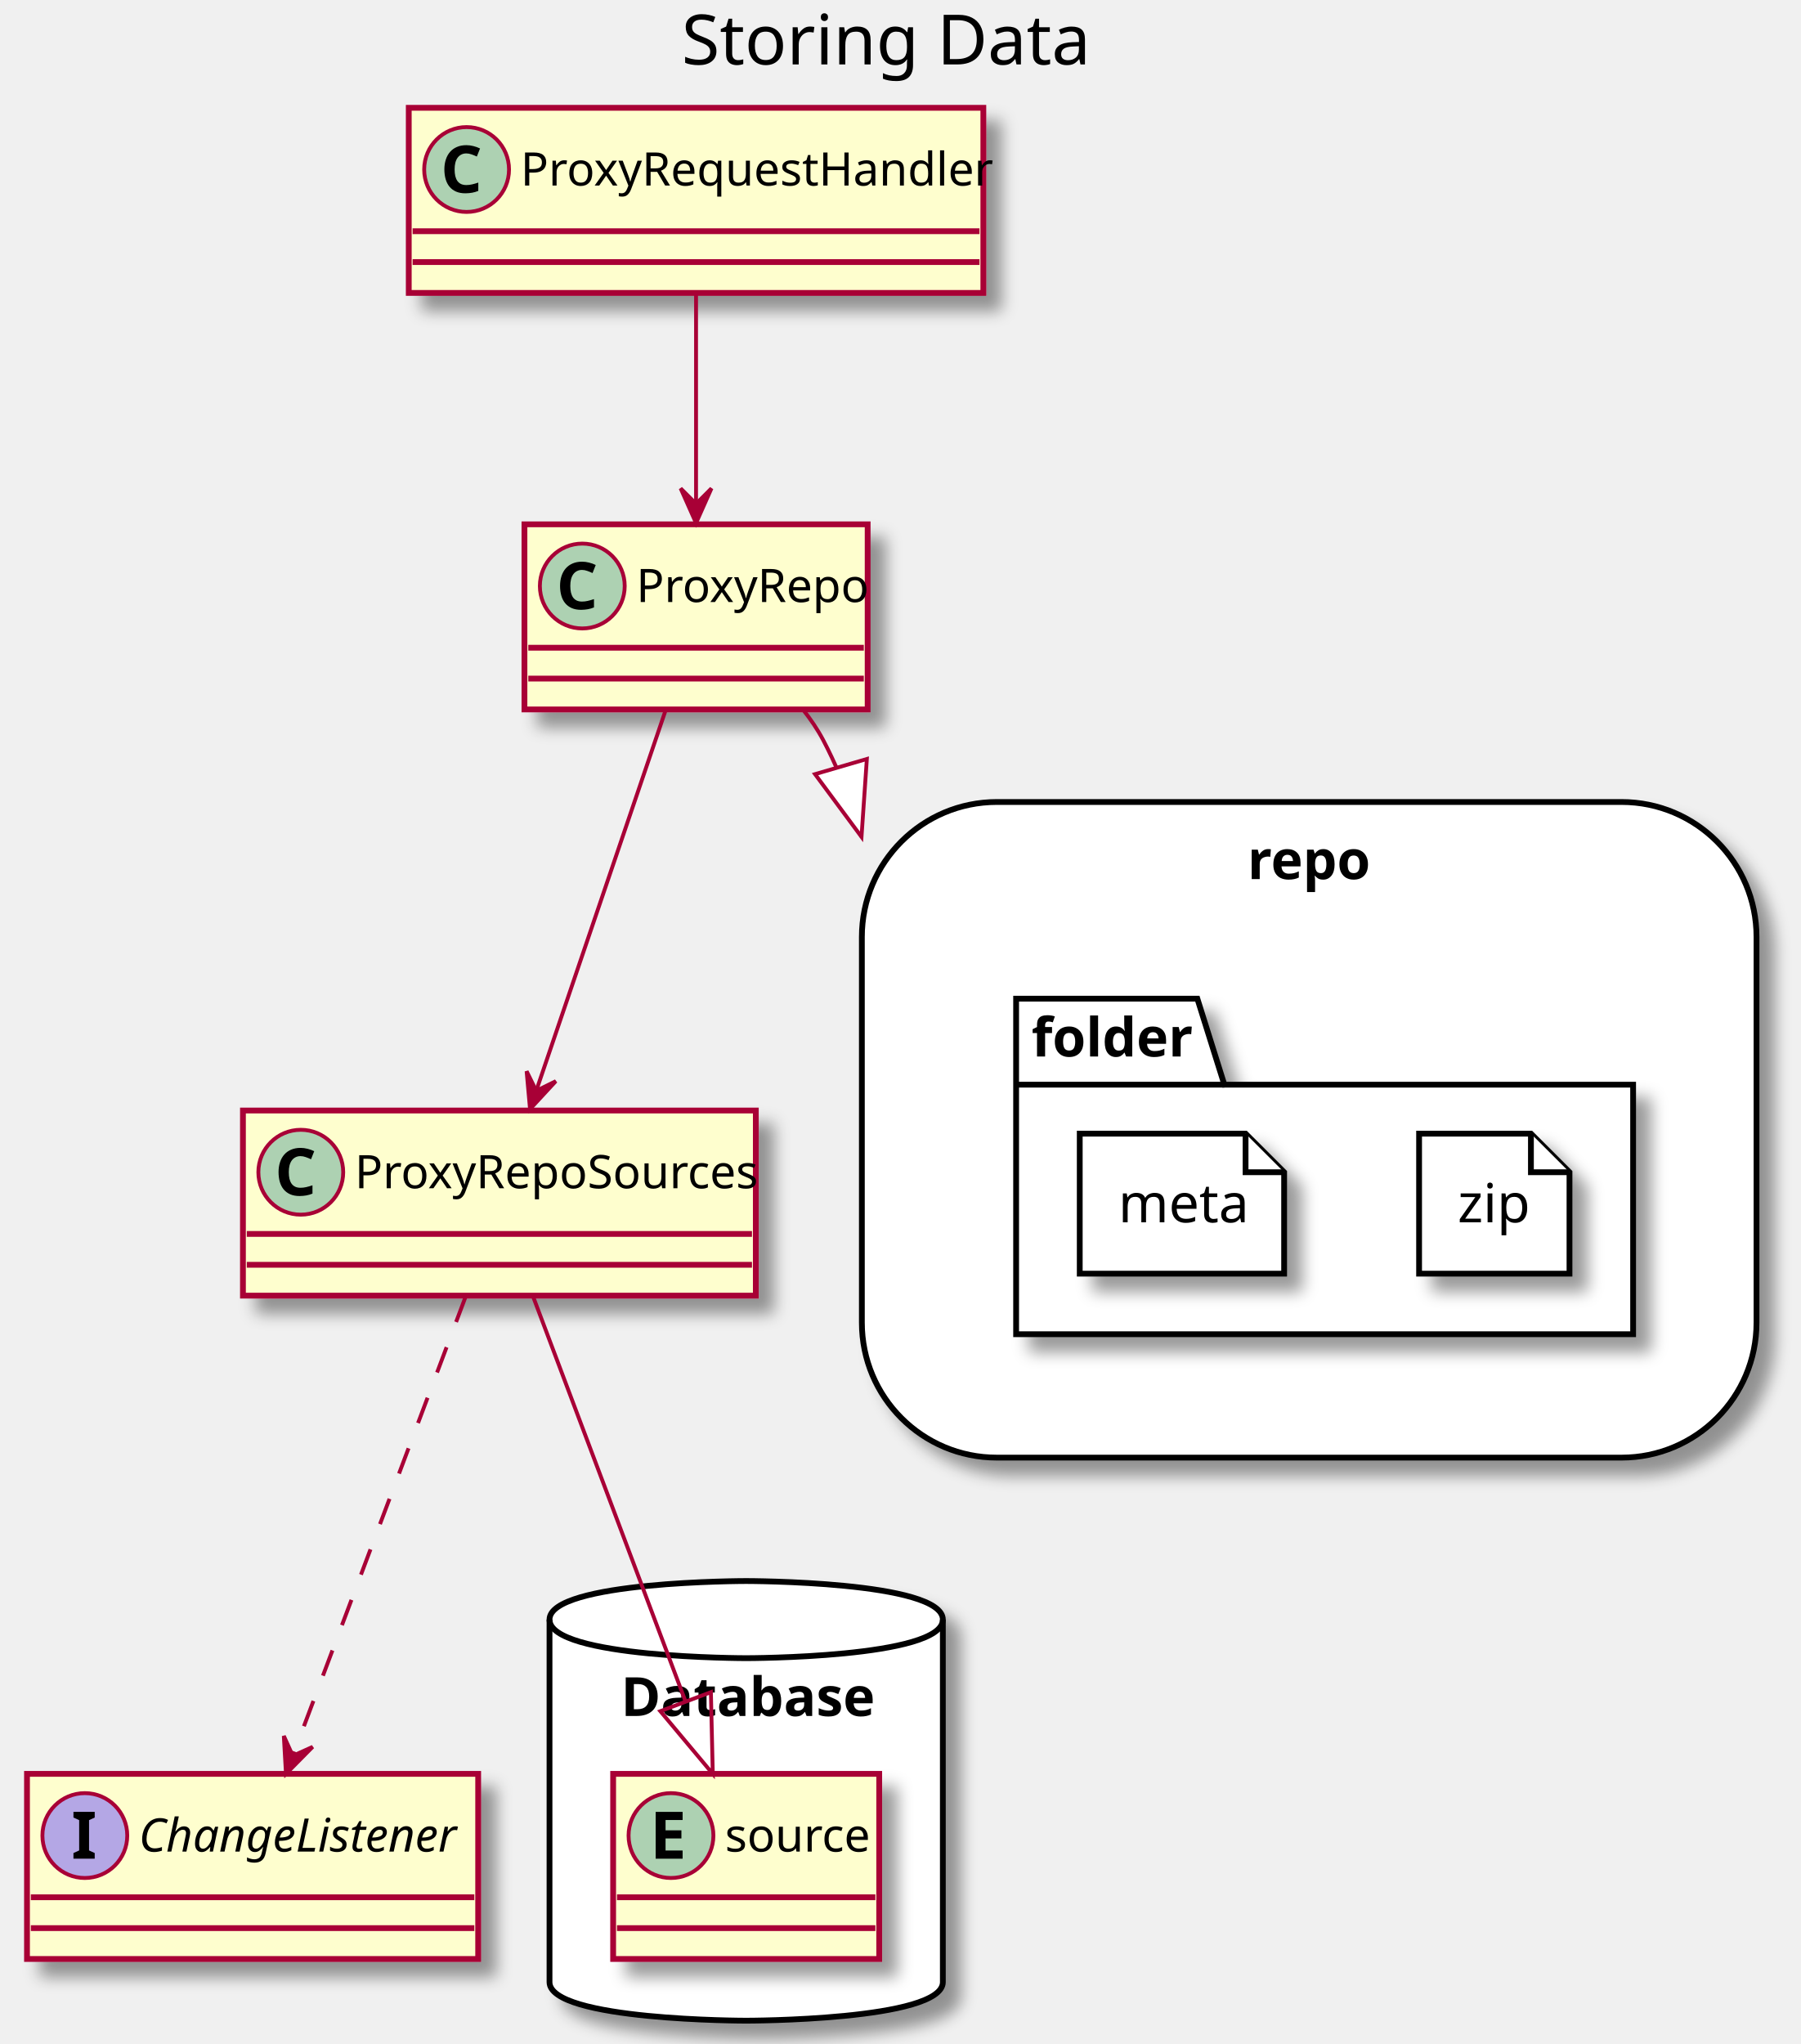
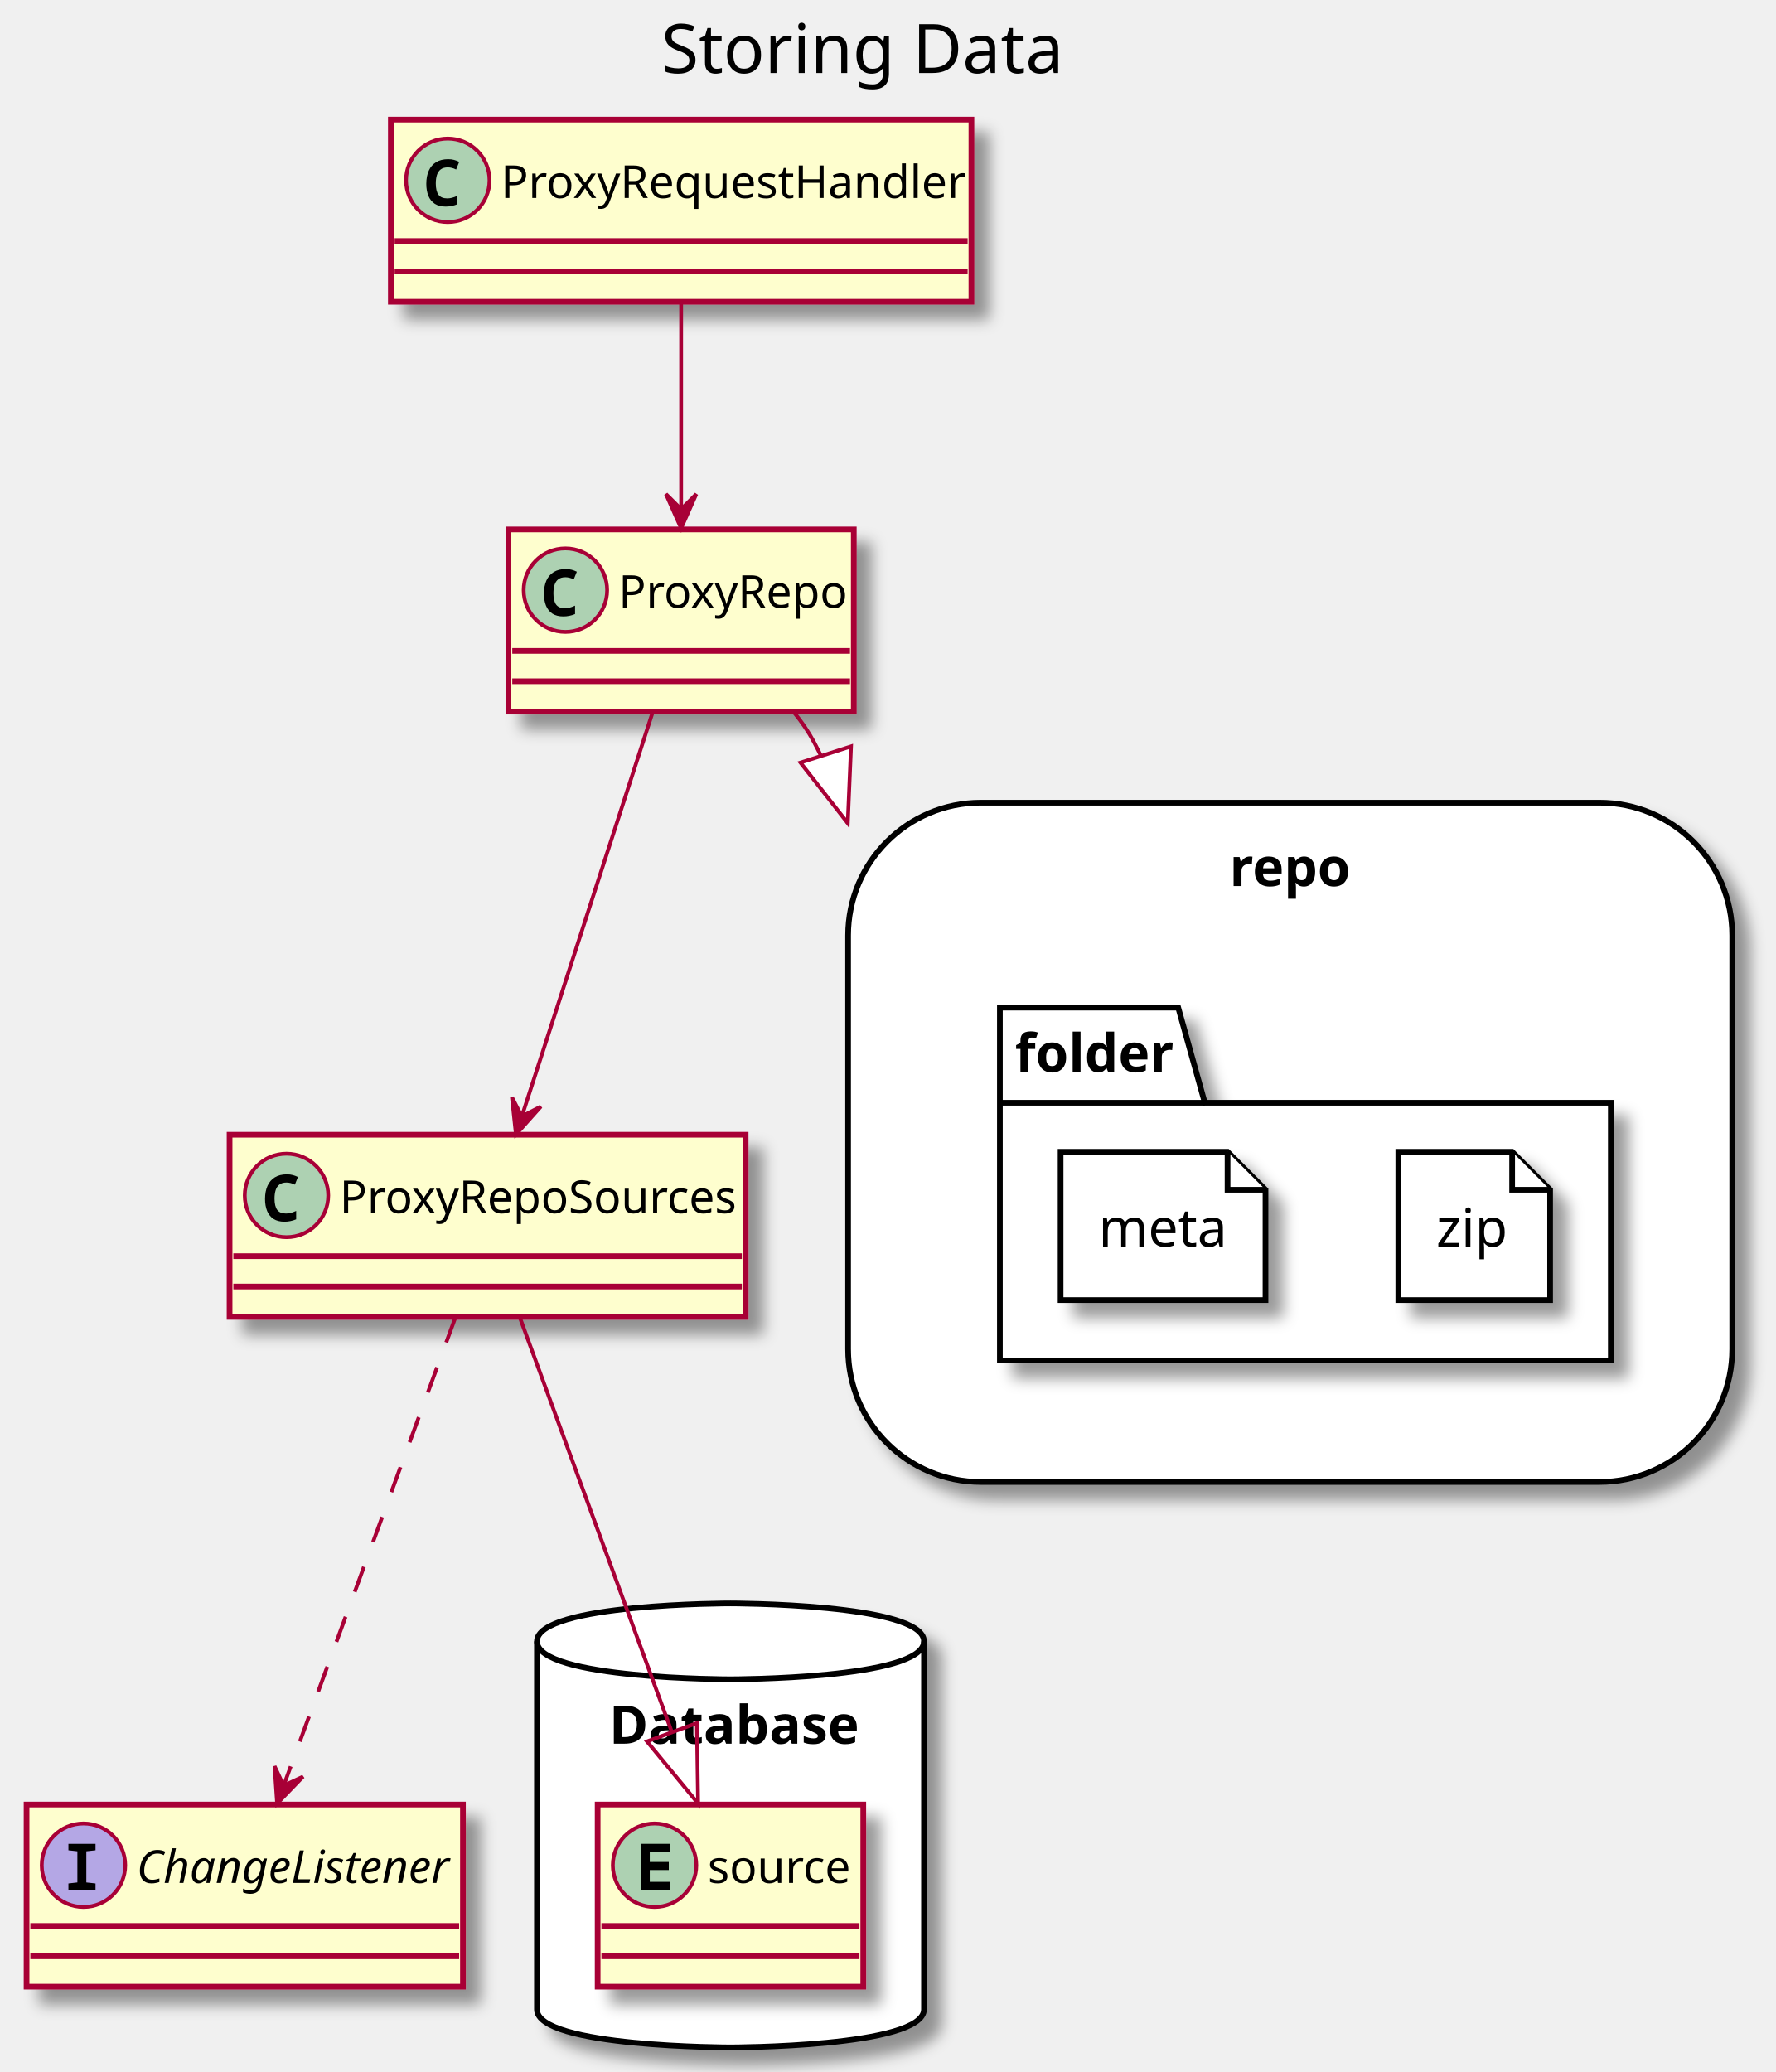
- <svg xmlns="http://www.w3.org/2000/svg" contentScriptType="application/ecmascript" contentStyleType="text/css" height="530px" preserveAspectRatio="none" style="width:467px;height:530px;" version="1.1" viewBox="0 0 467 530" width="467px" zoomAndPan="magnify">
+ <svg xmlns="http://www.w3.org/2000/svg" contentScriptType="application/ecmascript" contentStyleType="text/css" height="546px" preserveAspectRatio="none" style="width:468px;height:546px;background:#FFFFFF;" version="1.1" viewBox="0 0 468 546" width="468px" zoomAndPan="magnify">
  <defs>
    <filter height="300%" id="f1xf81gv9rf2rd" width="300%" x="-1" y="-1">
      <feGaussianBlur result="blurOut" stdDeviation="2.0" />
      <feColorMatrix in="blurOut" result="blurOut2" type="matrix" values="0 0 0 0 0 0 0 0 0 0 0 0 0 0 0 0 0 0 .4 0" />
      <feOffset dx="4.0" dy="4.0" in="blurOut2" result="blurOut3" />
      <feBlend in="SourceGraphic" in2="blurOut3" mode="normal" />
    </filter>
  </defs>
  <g>
-     <text fill="#000000" font-family="sans-serif" font-size="18" lengthAdjust="spacing" textLength="101" x="176.75" y="16.708">Storing Data</text>
-     <rect fill="#FFFFFF" filter="url(#f1xf81gv9rf2rd)" height="170" rx="35" ry="35" style="stroke:#000000;stroke-width:1.5;" width="232" x="223.5" y="207.953" />
-     <text fill="#000000" font-family="sans-serif" font-size="14" font-weight="bold" lengthAdjust="spacing" textLength="32" x="323.5" y="227.948">repo</text>
-     <polygon fill="#FFFFFF" filter="url(#f1xf81gv9rf2rd)" points="263.5,258.953,310.5,258.953,317.5,281.25,423.5,281.25,423.5,345.953,263.5,345.953,263.5,258.953" style="stroke:#000000;stroke-width:1.5;" />
-     <line style="stroke:#000000;stroke-width:1.5;" x1="263.5" x2="317.5" y1="281.25" y2="281.25" />
-     <text fill="#000000" font-family="sans-serif" font-size="14" font-weight="bold" lengthAdjust="spacing" textLength="41" x="267.5" y="273.948">folder</text>
-     <path d="M142.5,419.953 C142.5,409.953 193.5,409.953 193.5,409.953 C193.5,409.953 244.5,409.953 244.5,419.953 L244.5,513.953 C244.5,523.953 193.5,523.953 193.5,523.953 C193.5,523.953 142.5,523.953 142.5,513.953 L142.5,419.953 " fill="#FFFFFF" filter="url(#f1xf81gv9rf2rd)" style="stroke:#000000;stroke-width:1.5;" />
-     <path d="M142.5,419.953 C142.5,429.953 193.5,429.953 193.5,429.953 C193.5,429.953 244.5,429.953 244.5,419.953 " fill="none" style="stroke:#000000;stroke-width:1.5;" />
-     <text fill="#000000" font-family="sans-serif" font-size="14" font-weight="bold" lengthAdjust="spacing" textLength="65" x="161" y="444.948">Database</text>
-     <polygon fill="#FFFFFF" filter="url(#f1xf81gv9rf2rd)" points="368,293.953,368,330.25,407,330.25,407,303.953,397,293.953,368,293.953" style="stroke:#000000;stroke-width:1.5;" />
-     <path d="M397,293.953 L397,303.953 L407,303.953 " fill="#FFFFFF" style="stroke:#000000;stroke-width:1.5;" />
-     <text fill="#000000" font-family="sans-serif" font-size="14" lengthAdjust="spacing" textLength="19" x="378" y="316.948">zip</text>
-     <polygon fill="#FFFFFF" filter="url(#f1xf81gv9rf2rd)" points="280,293.953,280,330.25,333,330.25,333,303.953,323,293.953,280,293.953" style="stroke:#000000;stroke-width:1.5;" />
-     <path d="M323,293.953 L323,303.953 L333,303.953 " fill="#FFFFFF" style="stroke:#000000;stroke-width:1.5;" />
-     <text fill="#000000" font-family="sans-serif" font-size="14" lengthAdjust="spacing" textLength="33" x="290" y="316.948">meta</text>
-     <rect codeLine="25" fill="#FEFECE" filter="url(#f1xf81gv9rf2rd)" height="48" id="source" style="stroke:#A80036;stroke-width:1.5;" width="69" x="159" y="459.953" />
-     <ellipse cx="174" cy="475.953" fill="#ADD1B2" rx="11" ry="11" style="stroke:#A80036;stroke-width:1.0;" />
-     <path d="M177.016,481.953 L170.031,481.953 L170.031,469.812 L177.016,469.812 L177.016,471.922 L172.594,471.922 L172.594,474.594 L176.703,474.594 L176.703,476.703 L172.594,476.703 L172.594,479.828 L177.016,479.828 L177.016,481.953 Z " fill="#000000" />
-     <text fill="#000000" font-family="sans-serif" font-size="12" lengthAdjust="spacing" textLength="37" x="188" y="480.107">source</text>
-     <line style="stroke:#A80036;stroke-width:1.5;" x1="160" x2="227" y1="491.953" y2="491.953" />
-     <line style="stroke:#A80036;stroke-width:1.5;" x1="160" x2="227" y1="499.953" y2="499.953" />
-     <rect codeLine="4" fill="#FEFECE" filter="url(#f1xf81gv9rf2rd)" height="48" id="ProxyRequestHandler" style="stroke:#A80036;stroke-width:1.5;" width="149" x="106" y="27.953" />
-     <ellipse cx="121" cy="43.953" fill="#ADD1B2" rx="11" ry="11" style="stroke:#A80036;stroke-width:1.0;" />
-     <path d="M120.938,39.781 Q120.188,39.781 119.625,40.078 Q119.062,40.359 118.672,40.891 Q118.281,41.422 118.078,42.203 Q117.891,42.969 117.891,43.922 Q117.891,44.891 118.062,45.656 Q118.25,46.406 118.609,46.922 Q118.984,47.438 119.562,47.719 Q120.141,47.984 120.938,47.984 Q121.672,47.984 122.406,47.812 Q123.156,47.641 124.031,47.344 L124.031,49.5 Q123.625,49.656 123.234,49.781 Q122.844,49.891 122.438,49.969 Q122.031,50.047 121.609,50.078 Q121.188,50.125 120.688,50.125 Q119.281,50.125 118.25,49.672 Q117.234,49.219 116.562,48.406 Q115.891,47.594 115.562,46.453 Q115.234,45.297 115.234,43.906 Q115.234,42.531 115.609,41.375 Q115.984,40.219 116.703,39.391 Q117.422,38.562 118.484,38.109 Q119.547,37.641 120.938,37.641 Q121.844,37.641 122.75,37.875 Q123.656,38.094 124.484,38.5 L123.656,40.594 Q122.969,40.266 122.281,40.031 Q121.594,39.781 120.938,39.781 Z " fill="#000000" />
-     <text fill="#000000" font-family="sans-serif" font-size="12" lengthAdjust="spacing" textLength="117" x="135" y="48.107">ProxyRequestHandler</text>
-     <line style="stroke:#A80036;stroke-width:1.5;" x1="107" x2="254" y1="59.953" y2="59.953" />
-     <line style="stroke:#A80036;stroke-width:1.5;" x1="107" x2="254" y1="67.953" y2="67.953" />
-     <rect codeLine="7" fill="#FEFECE" filter="url(#f1xf81gv9rf2rd)" height="48" id="ProxyRepo" style="stroke:#A80036;stroke-width:1.5;" width="89" x="136" y="135.953" />
-     <ellipse cx="151" cy="151.953" fill="#ADD1B2" rx="11" ry="11" style="stroke:#A80036;stroke-width:1.0;" />
-     <path d="M150.938,147.781 Q150.188,147.781 149.625,148.078 Q149.062,148.359 148.672,148.891 Q148.281,149.422 148.078,150.203 Q147.891,150.969 147.891,151.922 Q147.891,152.891 148.062,153.656 Q148.25,154.406 148.609,154.922 Q148.984,155.438 149.562,155.719 Q150.141,155.984 150.938,155.984 Q151.672,155.984 152.406,155.812 Q153.156,155.641 154.031,155.344 L154.031,157.5 Q153.625,157.656 153.234,157.781 Q152.844,157.891 152.438,157.969 Q152.031,158.047 151.609,158.078 Q151.188,158.125 150.688,158.125 Q149.281,158.125 148.25,157.672 Q147.234,157.219 146.562,156.406 Q145.891,155.594 145.562,154.453 Q145.234,153.297 145.234,151.906 Q145.234,150.531 145.609,149.375 Q145.984,148.219 146.703,147.391 Q147.422,146.562 148.484,146.109 Q149.547,145.641 150.938,145.641 Q151.844,145.641 152.75,145.875 Q153.656,146.094 154.484,146.5 L153.656,148.594 Q152.969,148.266 152.281,148.031 Q151.594,147.781 150.938,147.781 Z " fill="#000000" />
-     <text fill="#000000" font-family="sans-serif" font-size="12" lengthAdjust="spacing" textLength="57" x="165" y="156.107">ProxyRepo</text>
-     <line style="stroke:#A80036;stroke-width:1.5;" x1="137" x2="224" y1="167.953" y2="167.953" />
-     <line style="stroke:#A80036;stroke-width:1.5;" x1="137" x2="224" y1="175.953" y2="175.953" />
-     <rect codeLine="10" fill="#FEFECE" filter="url(#f1xf81gv9rf2rd)" height="48" id="ProxyRepoSources" style="stroke:#A80036;stroke-width:1.5;" width="133" x="63" y="287.953" />
-     <ellipse cx="78" cy="303.953" fill="#ADD1B2" rx="11" ry="11" style="stroke:#A80036;stroke-width:1.0;" />
-     <path d="M77.938,299.781 Q77.188,299.781 76.625,300.078 Q76.062,300.359 75.672,300.891 Q75.281,301.422 75.078,302.203 Q74.891,302.969 74.891,303.922 Q74.891,304.891 75.062,305.656 Q75.25,306.406 75.609,306.922 Q75.984,307.438 76.562,307.719 Q77.141,307.984 77.938,307.984 Q78.672,307.984 79.406,307.812 Q80.156,307.641 81.031,307.344 L81.031,309.5 Q80.625,309.656 80.234,309.781 Q79.844,309.891 79.438,309.969 Q79.031,310.047 78.609,310.078 Q78.188,310.125 77.688,310.125 Q76.281,310.125 75.25,309.672 Q74.234,309.219 73.562,308.406 Q72.891,307.594 72.562,306.453 Q72.234,305.297 72.234,303.906 Q72.234,302.531 72.609,301.375 Q72.984,300.219 73.703,299.391 Q74.422,298.562 75.484,298.109 Q76.547,297.641 77.938,297.641 Q78.844,297.641 79.75,297.875 Q80.656,298.094 81.484,298.5 L80.656,300.594 Q79.969,300.266 79.281,300.031 Q78.594,299.781 77.938,299.781 Z " fill="#000000" />
-     <text fill="#000000" font-family="sans-serif" font-size="12" lengthAdjust="spacing" textLength="101" x="92" y="308.107">ProxyRepoSources</text>
-     <line style="stroke:#A80036;stroke-width:1.5;" x1="64" x2="195" y1="319.953" y2="319.953" />
-     <line style="stroke:#A80036;stroke-width:1.5;" x1="64" x2="195" y1="327.953" y2="327.953" />
-     <rect codeLine="30" fill="#FEFECE" filter="url(#f1xf81gv9rf2rd)" height="48" id="ChangeListener" style="stroke:#A80036;stroke-width:1.5;" width="117" x="7" y="459.953" />
-     <ellipse cx="22" cy="475.953" fill="#B4A7E5" rx="11" ry="11" style="stroke:#A80036;stroke-width:1.0;" />
-     <path d="M24.562,481.953 L19.047,481.953 L19.047,480.484 L20.531,479.812 L20.531,471.953 L19.047,471.281 L19.047,469.812 L24.562,469.812 L24.562,471.281 L23.094,471.953 L23.094,479.812 L24.562,480.484 L24.562,481.953 Z " fill="#000000" />
-     <text fill="#000000" font-family="sans-serif" font-size="12" font-style="italic" lengthAdjust="spacing" textLength="85" x="36" y="480.107">ChangeListener</text>
-     <line style="stroke:#A80036;stroke-width:1.5;" x1="8" x2="123" y1="491.953" y2="491.953" />
-     <line style="stroke:#A80036;stroke-width:1.5;" x1="8" x2="123" y1="499.953" y2="499.953" />
-     <path codeLine="33" d="M180.5,75.953 C180.5,91.953 180.5,113.403 180.5,130.483 " fill="none" id="ProxyRequestHandler-to-ProxyRepo" style="stroke:#A80036;stroke-width:1.0;" />
-     <polygon fill="#A80036" points="180.5,135.633,184.5,126.633,180.5,130.633,176.5,126.633,180.5,135.633" style="stroke:#A80036;stroke-width:1.0;" />
-     <path codeLine="34" d="M208.21,183.973 C210.23,186.503 212.04,189.173 213.5,191.953 C216.559,197.781 219.137,203.976 221.308,210.36 C221.85,211.956 222.367,213.564 222.86,215.181 C222.983,215.585 223.105,215.99 223.225,216.395 C223.285,216.597 223.345,216.8 223.404,217.003 " fill="none" id="ProxyRepo-to-repo" style="stroke:#A80036;stroke-width:1.0;" />
-     <polygon fill="#FFFFFF" points="223.404,217.003,224.792,196.802,211.354,200.731,223.404,217.003" style="stroke:#A80036;stroke-width:1.0;" />
-     <path codeLine="35" d="M172.64,184.063 C163.61,210.633 148.78,254.243 139.08,282.773 " fill="none" id="ProxyRepo-to-ProxyRepoSources" style="stroke:#A80036;stroke-width:1.0;" />
-     <polygon fill="#A80036" points="137.45,287.573,144.137,280.342,139.061,282.84,136.563,277.764,137.45,287.573" style="stroke:#A80036;stroke-width:1.0;" />
-     <path codeLine="36" d="M138.26,336.233 C148.41,363.193 165.33,408.123 177.77,441.173 " fill="none" id="ProxyRepoSources-to-source" style="stroke:#A80036;stroke-width:1.0;" />
-     <polygon fill="none" points="184.35,438.773,184.84,459.953,171.24,443.703,184.35,438.773" style="stroke:#A80036;stroke-width:1.0;" />
-     <path codeLine="37" d="M120.74,336.233 C109.05,367.263 88.41,422.103 75.94,455.223 " fill="none" id="ProxyRepoSources-to-ChangeListener" style="stroke:#A80036;stroke-width:1.0;stroke-dasharray:7.0,7.0;" />
-     <polygon fill="#A80036" points="74.16,459.953,81.084,452.949,75.928,455.276,73.601,450.12,74.16,459.953" style="stroke:#A80036;stroke-width:1.0;" />
+     <text fill="#000000" font-family="sans-serif" font-size="18" lengthAdjust="spacing" textLength="107" x="174.25" y="19.242">Storing Data</text>
+     <rect fill="#FFFFFF" filter="url(#f1xf81gv9rf2rd)" height="179" rx="35" ry="35" style="stroke:#000000;stroke-width:1.5;" width="233" x="223.5" y="211.516" />
+     <text fill="#000000" font-family="sans-serif" font-size="14" font-weight="bold" lengthAdjust="spacing" textLength="32" x="324" y="233.482">repo</text>
+     <polygon fill="#FFFFFF" filter="url(#f1xf81gv9rf2rd)" points="263.5,265.516,310.5,265.516,317.5,290.584,424.5,290.584,424.5,358.516,263.5,358.516,263.5,265.516" style="stroke:#000000;stroke-width:1.5;" />
+     <line style="stroke:#000000;stroke-width:1.5;" x1="263.5" x2="317.5" y1="290.584" y2="290.584" />
+     <text fill="#000000" font-family="sans-serif" font-size="14" font-weight="bold" lengthAdjust="spacing" textLength="41" x="267.5" y="282.482">folder</text>
+     <path d="M141.5,432.516 C141.5,422.516 192.5,422.516 192.5,422.516 C192.5,422.516 243.5,422.516 243.5,432.516 L243.5,529.516 C243.5,539.516 192.5,539.516 192.5,539.516 C192.5,539.516 141.5,539.516 141.5,529.516 L141.5,432.516 " fill="#FFFFFF" filter="url(#f1xf81gv9rf2rd)" style="stroke:#000000;stroke-width:1.5;" />
+     <path d="M141.5,432.516 C141.5,442.516 192.5,442.516 192.5,442.516 C192.5,442.516 243.5,442.516 243.5,432.516 " fill="none" style="stroke:#000000;stroke-width:1.5;" />
+     <text fill="#000000" font-family="sans-serif" font-size="14" font-weight="bold" lengthAdjust="spacing" textLength="64" x="160.5" y="459.482">Database</text>
+     <polygon fill="#FFFFFF" filter="url(#f1xf81gv9rf2rd)" points="368.5,303.516,368.5,342.584,408.5,342.584,408.5,313.516,398.5,303.516,368.5,303.516" style="stroke:#000000;stroke-width:1.5;" />
+     <path d="M398.5,303.516 L398.5,313.516 L408.5,313.516 " fill="#FFFFFF" style="stroke:#000000;stroke-width:1.5;" />
+     <text fill="#000000" font-family="sans-serif" font-size="14" lengthAdjust="spacing" textLength="20" x="378.5" y="328.482">zip</text>
+     <polygon fill="#FFFFFF" filter="url(#f1xf81gv9rf2rd)" points="279.5,303.516,279.5,342.584,333.5,342.584,333.5,313.516,323.5,303.516,279.5,303.516" style="stroke:#000000;stroke-width:1.5;" />
+     <path d="M323.5,303.516 L323.5,313.516 L333.5,313.516 " fill="#FFFFFF" style="stroke:#000000;stroke-width:1.5;" />
+     <text fill="#000000" font-family="sans-serif" font-size="14" lengthAdjust="spacing" textLength="34" x="289.5" y="328.482">meta</text>
+     <rect codeLine="25" fill="#FEFECE" filter="url(#f1xf81gv9rf2rd)" height="48" id="source" style="stroke:#A80036;stroke-width:1.5;" width="70" x="157.5" y="475.516" />
+     <ellipse cx="172.5" cy="491.516" fill="#ADD1B2" rx="11" ry="11" style="stroke:#A80036;stroke-width:1.0;" />
+     <path d="M168.859,498.016 L168.859,485.875 L176.516,485.875 L176.516,488 L171.234,488 L171.234,490.656 L176.25,490.656 L176.25,492.781 L171.234,492.781 L171.234,495.891 L176.516,495.891 L176.516,498.016 L168.859,498.016 Z " fill="#000000" />
+     <text fill="#000000" font-family="sans-serif" font-size="12" lengthAdjust="spacing" textLength="38" x="186.5" y="496.172">source</text>
+     <line style="stroke:#A80036;stroke-width:1.5;" x1="158.5" x2="226.5" y1="507.516" y2="507.516" />
+     <line style="stroke:#A80036;stroke-width:1.5;" x1="158.5" x2="226.5" y1="515.516" y2="515.516" />
+     <rect codeLine="4" fill="#FEFECE" filter="url(#f1xf81gv9rf2rd)" height="48" id="ProxyRequestHandler" style="stroke:#A80036;stroke-width:1.5;" width="153" x="103" y="31.516" />
+     <ellipse cx="118" cy="47.516" fill="#ADD1B2" rx="11" ry="11" style="stroke:#A80036;stroke-width:1.0;" />
+     <path d="M117.469,54.438 Q115.719,54.438 114.578,53.703 Q113.453,52.953 112.891,51.61 Q112.344,50.25 112.344,48.453 Q112.344,46.422 113,44.969 Q113.656,43.516 114.938,42.735 Q116.219,41.953 118.094,41.953 Q118.984,41.953 119.656,42.141 Q120.328,42.313 121.016,42.657 L120.203,44.672 Q119.578,44.36 119.031,44.235 Q118.5,44.11 118.016,44.11 Q116.844,44.11 116.141,44.641 Q115.438,45.172 115.141,46.125 Q114.844,47.078 114.844,48.344 Q114.844,50.36 115.562,51.328 Q116.281,52.282 117.875,52.282 Q118.469,52.282 119.094,52.125 Q119.719,51.969 120.547,51.594 L120.547,53.813 Q119.812,54.125 119.016,54.282 Q118.234,54.438 117.469,54.438 Z " fill="#000000" />
+     <text fill="#000000" font-family="sans-serif" font-size="12" lengthAdjust="spacing" textLength="121" x="132" y="52.172">ProxyRequestHandler</text>
+     <line style="stroke:#A80036;stroke-width:1.5;" x1="104" x2="255" y1="63.516" y2="63.516" />
+     <line style="stroke:#A80036;stroke-width:1.5;" x1="104" x2="255" y1="71.516" y2="71.516" />
+     <rect codeLine="7" fill="#FEFECE" filter="url(#f1xf81gv9rf2rd)" height="48" id="ProxyRepo" style="stroke:#A80036;stroke-width:1.5;" width="91" x="134" y="139.516" />
+     <ellipse cx="149" cy="155.516" fill="#ADD1B2" rx="11" ry="11" style="stroke:#A80036;stroke-width:1.0;" />
+     <path d="M148.469,162.438 Q146.719,162.438 145.578,161.703 Q144.453,160.953 143.891,159.61 Q143.344,158.25 143.344,156.453 Q143.344,154.422 144,152.969 Q144.656,151.516 145.938,150.735 Q147.219,149.953 149.094,149.953 Q149.984,149.953 150.656,150.141 Q151.328,150.313 152.016,150.656 L151.203,152.672 Q150.578,152.36 150.031,152.235 Q149.5,152.11 149.016,152.11 Q147.844,152.11 147.141,152.641 Q146.438,153.172 146.141,154.125 Q145.844,155.078 145.844,156.344 Q145.844,158.36 146.562,159.328 Q147.281,160.281 148.875,160.281 Q149.469,160.281 150.094,160.125 Q150.719,159.969 151.547,159.594 L151.547,161.813 Q150.812,162.125 150.016,162.281 Q149.234,162.438 148.469,162.438 Z " fill="#000000" />
+     <text fill="#000000" font-family="sans-serif" font-size="12" lengthAdjust="spacing" textLength="59" x="163" y="160.172">ProxyRepo</text>
+     <line style="stroke:#A80036;stroke-width:1.5;" x1="135" x2="224" y1="171.516" y2="171.516" />
+     <line style="stroke:#A80036;stroke-width:1.5;" x1="135" x2="224" y1="179.516" y2="179.516" />
+     <rect codeLine="10" fill="#FEFECE" filter="url(#f1xf81gv9rf2rd)" height="48" id="ProxyRepoSources" style="stroke:#A80036;stroke-width:1.5;" width="136" x="60.5" y="299.016" />
+     <ellipse cx="75.5" cy="315.016" fill="#ADD1B2" rx="11" ry="11" style="stroke:#A80036;stroke-width:1.0;" />
+     <path d="M74.969,321.938 Q73.219,321.938 72.078,321.203 Q70.953,320.453 70.391,319.11 Q69.844,317.75 69.844,315.953 Q69.844,313.922 70.5,312.469 Q71.156,311.016 72.438,310.235 Q73.719,309.453 75.594,309.453 Q76.484,309.453 77.156,309.641 Q77.828,309.813 78.516,310.156 L77.703,312.172 Q77.078,311.86 76.531,311.735 Q76,311.61 75.516,311.61 Q74.344,311.61 73.641,312.141 Q72.938,312.672 72.641,313.625 Q72.344,314.578 72.344,315.844 Q72.344,317.86 73.062,318.828 Q73.781,319.781 75.375,319.781 Q75.969,319.781 76.594,319.625 Q77.219,319.469 78.047,319.094 L78.047,321.313 Q77.312,321.625 76.516,321.781 Q75.734,321.938 74.969,321.938 Z " fill="#000000" />
+     <text fill="#000000" font-family="sans-serif" font-size="12" lengthAdjust="spacing" textLength="104" x="89.5" y="319.672">ProxyRepoSources</text>
+     <line style="stroke:#A80036;stroke-width:1.5;" x1="61.5" x2="195.5" y1="331.016" y2="331.016" />
+     <line style="stroke:#A80036;stroke-width:1.5;" x1="61.5" x2="195.5" y1="339.016" y2="339.016" />
+     <rect codeLine="30" fill="#FEFECE" filter="url(#f1xf81gv9rf2rd)" height="48" id="ChangeListener" style="stroke:#A80036;stroke-width:1.5;" width="115" x="7" y="475.516" />
+     <ellipse cx="22" cy="491.516" fill="#B4A7E5" rx="11" ry="11" style="stroke:#A80036;stroke-width:1.0;" />
+     <path d="M18.031,498.016 L18.031,496.313 L20.391,496.047 L20.391,487.844 L18.031,487.578 L18.031,485.875 L25.172,485.875 L25.172,487.578 L22.75,487.844 L22.75,496.047 L25.172,496.313 L25.172,498.016 L18.031,498.016 Z " fill="#000000" />
+     <text fill="#000000" font-family="sans-serif" font-size="12" font-style="italic" lengthAdjust="spacing" textLength="83" x="36" y="496.172">ChangeListener</text>
+     <line style="stroke:#A80036;stroke-width:1.5;" x1="8" x2="121" y1="507.516" y2="507.516" />
+     <line style="stroke:#A80036;stroke-width:1.5;" x1="8" x2="121" y1="515.516" y2="515.516" />
+     <path codeLine="33" d="M179.5,79.516 C179.5,95.516 179.5,116.966 179.5,134.046 " fill="none" id="ProxyRequestHandler-to-ProxyRepo" style="stroke:#A80036;stroke-width:1.0;" />
+     <polygon fill="#A80036" points="179.5,139.196,183.5,130.196,179.5,134.196,175.5,130.196,179.5,139.196" style="stroke:#A80036;stroke-width:1.0;" />
+     <path codeLine="34" d="M209.26,187.746 C211.26,190.196 213.05,192.796 214.5,195.516 C217.784,201.676 220.517,208.235 222.785,215.002 C222.927,215.425 223.066,215.849 223.205,216.274 C223.274,216.486 223.342,216.698 223.41,216.911 " fill="none" id="ProxyRepo-to-repo" style="stroke:#A80036;stroke-width:1.0;" />
+     <polygon fill="#FFFFFF" points="223.41,216.911,224.275,196.681,210.944,200.955,223.41,216.911" style="stroke:#A80036;stroke-width:1.0;" />
+     <path codeLine="35" d="M171.97,187.756 C162.83,215.986 147.42,263.576 137.62,293.866 " fill="none" id="ProxyRepo-to-ProxyRepoSources" style="stroke:#A80036;stroke-width:1.0;" />
+     <polygon fill="#A80036" points="135.97,298.936,142.531,291.591,137.5,294.176,134.915,289.144,135.97,298.936" style="stroke:#A80036;stroke-width:1.0;" />
+     <path codeLine="36" d="M137,347.186 C147.18,374.956 164.45,422.026 177.02,456.316 " fill="none" id="ProxyRepoSources-to-source" style="stroke:#A80036;stroke-width:1.0;" />
+     <polygon fill="none" points="183.65,454.056,183.97,475.246,170.51,458.886,183.65,454.056" style="stroke:#A80036;stroke-width:1.0;" />
+     <path codeLine="37" d="M120,347.186 C108.33,378.996 87.38,436.136 74.82,470.366 " fill="none" id="ProxyRepoSources-to-ChangeListener" style="stroke:#A80036;stroke-width:1.0;stroke-dasharray:7.0,7.0;" />
+     <polygon fill="#A80036" points="73.03,475.246,79.872,468.161,74.743,470.548,72.356,465.42,73.03,475.246" style="stroke:#A80036;stroke-width:1.0;" />
  </g>
</svg>
